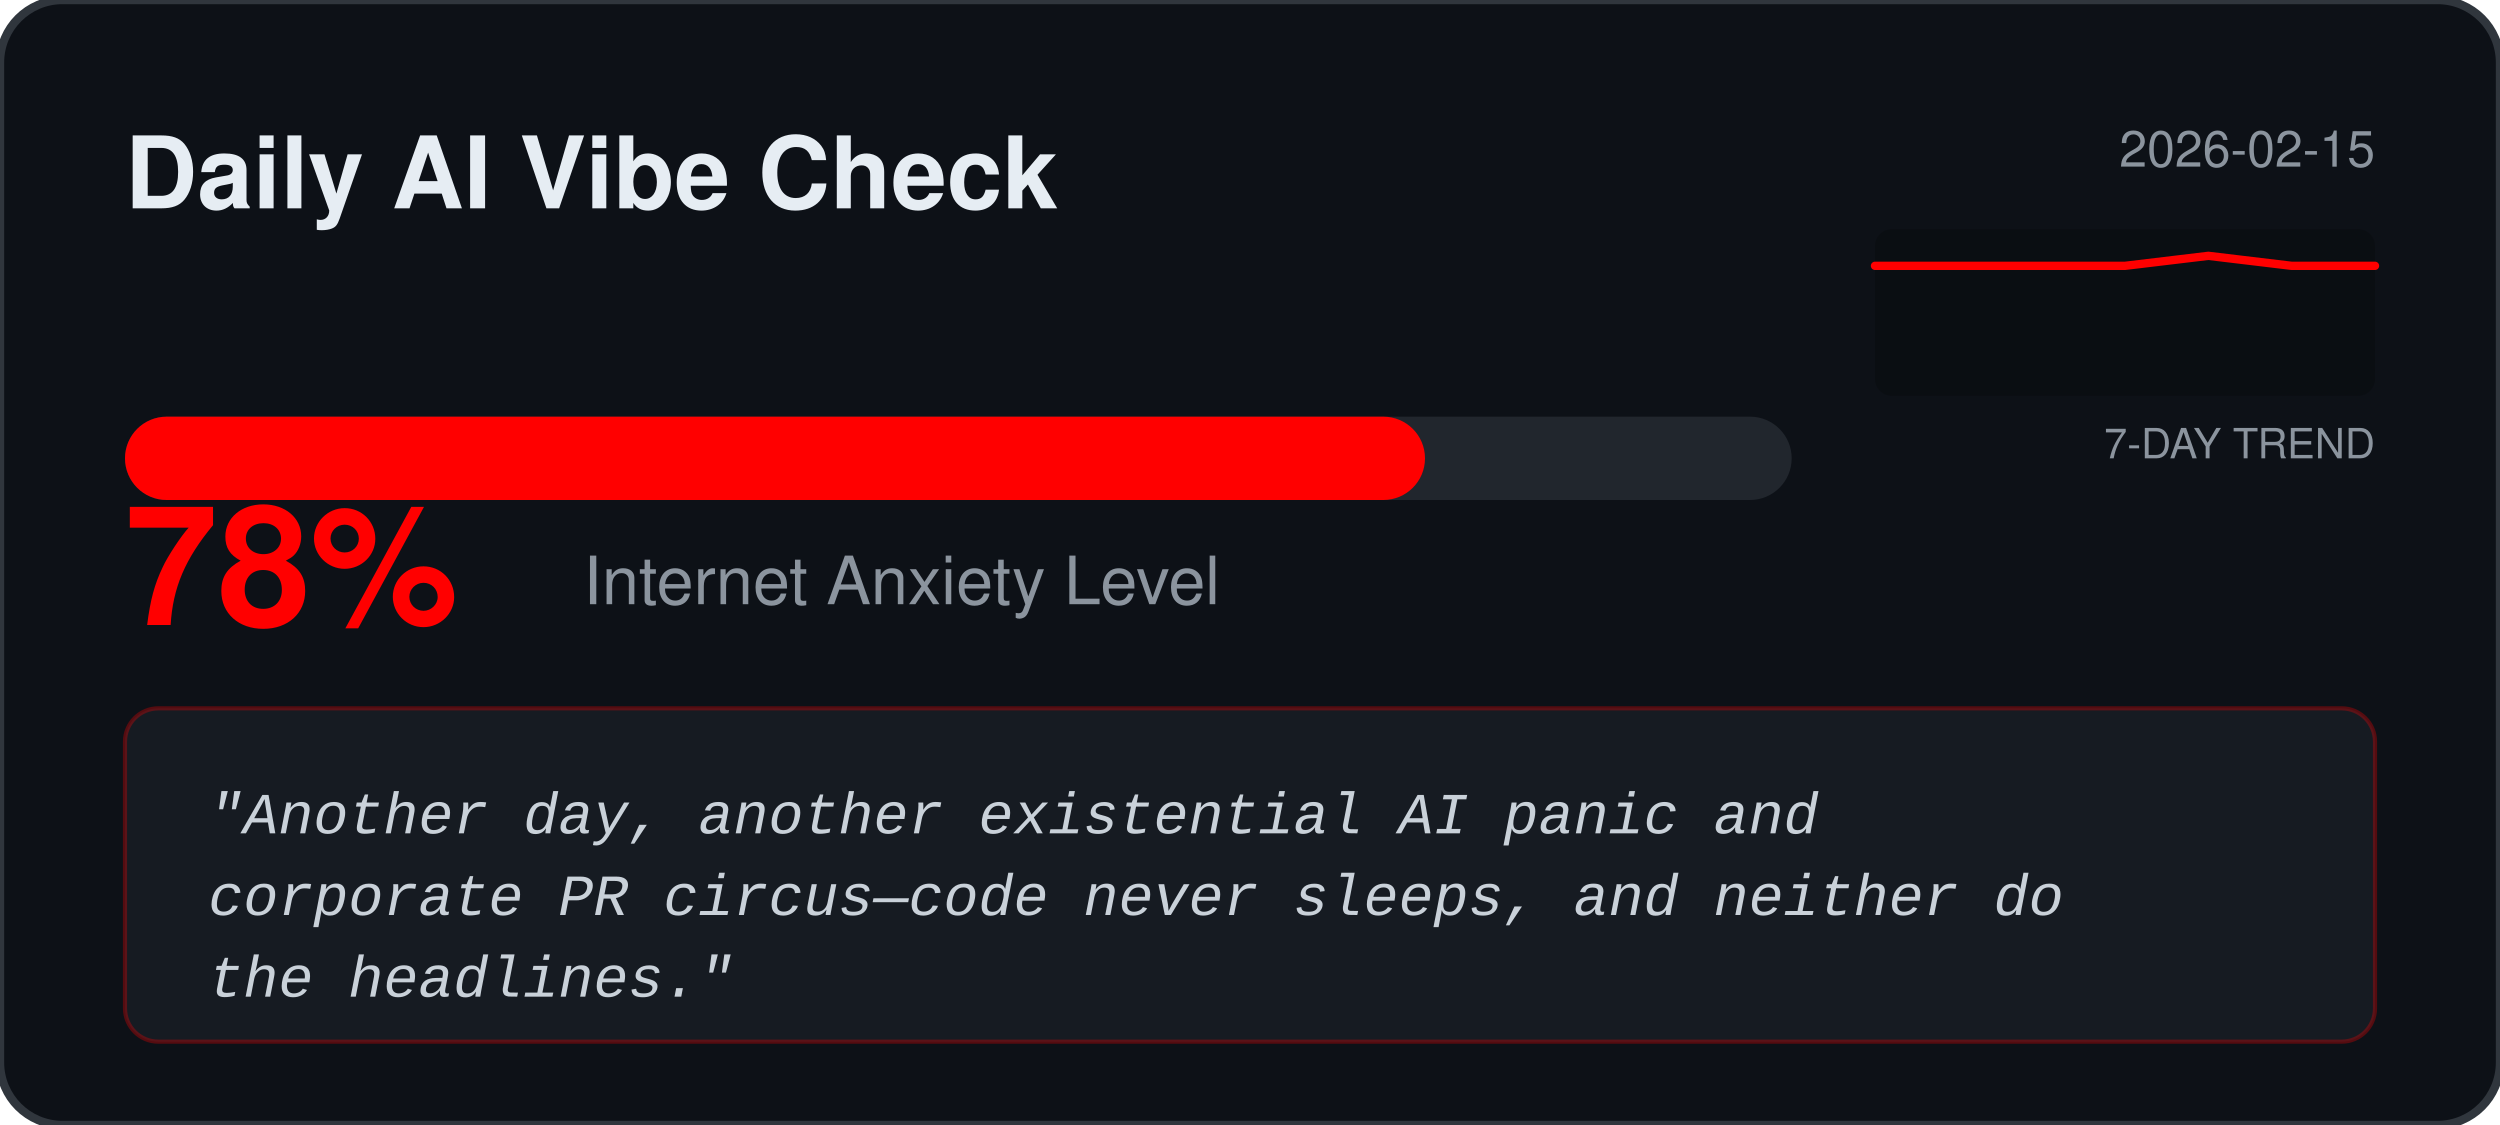
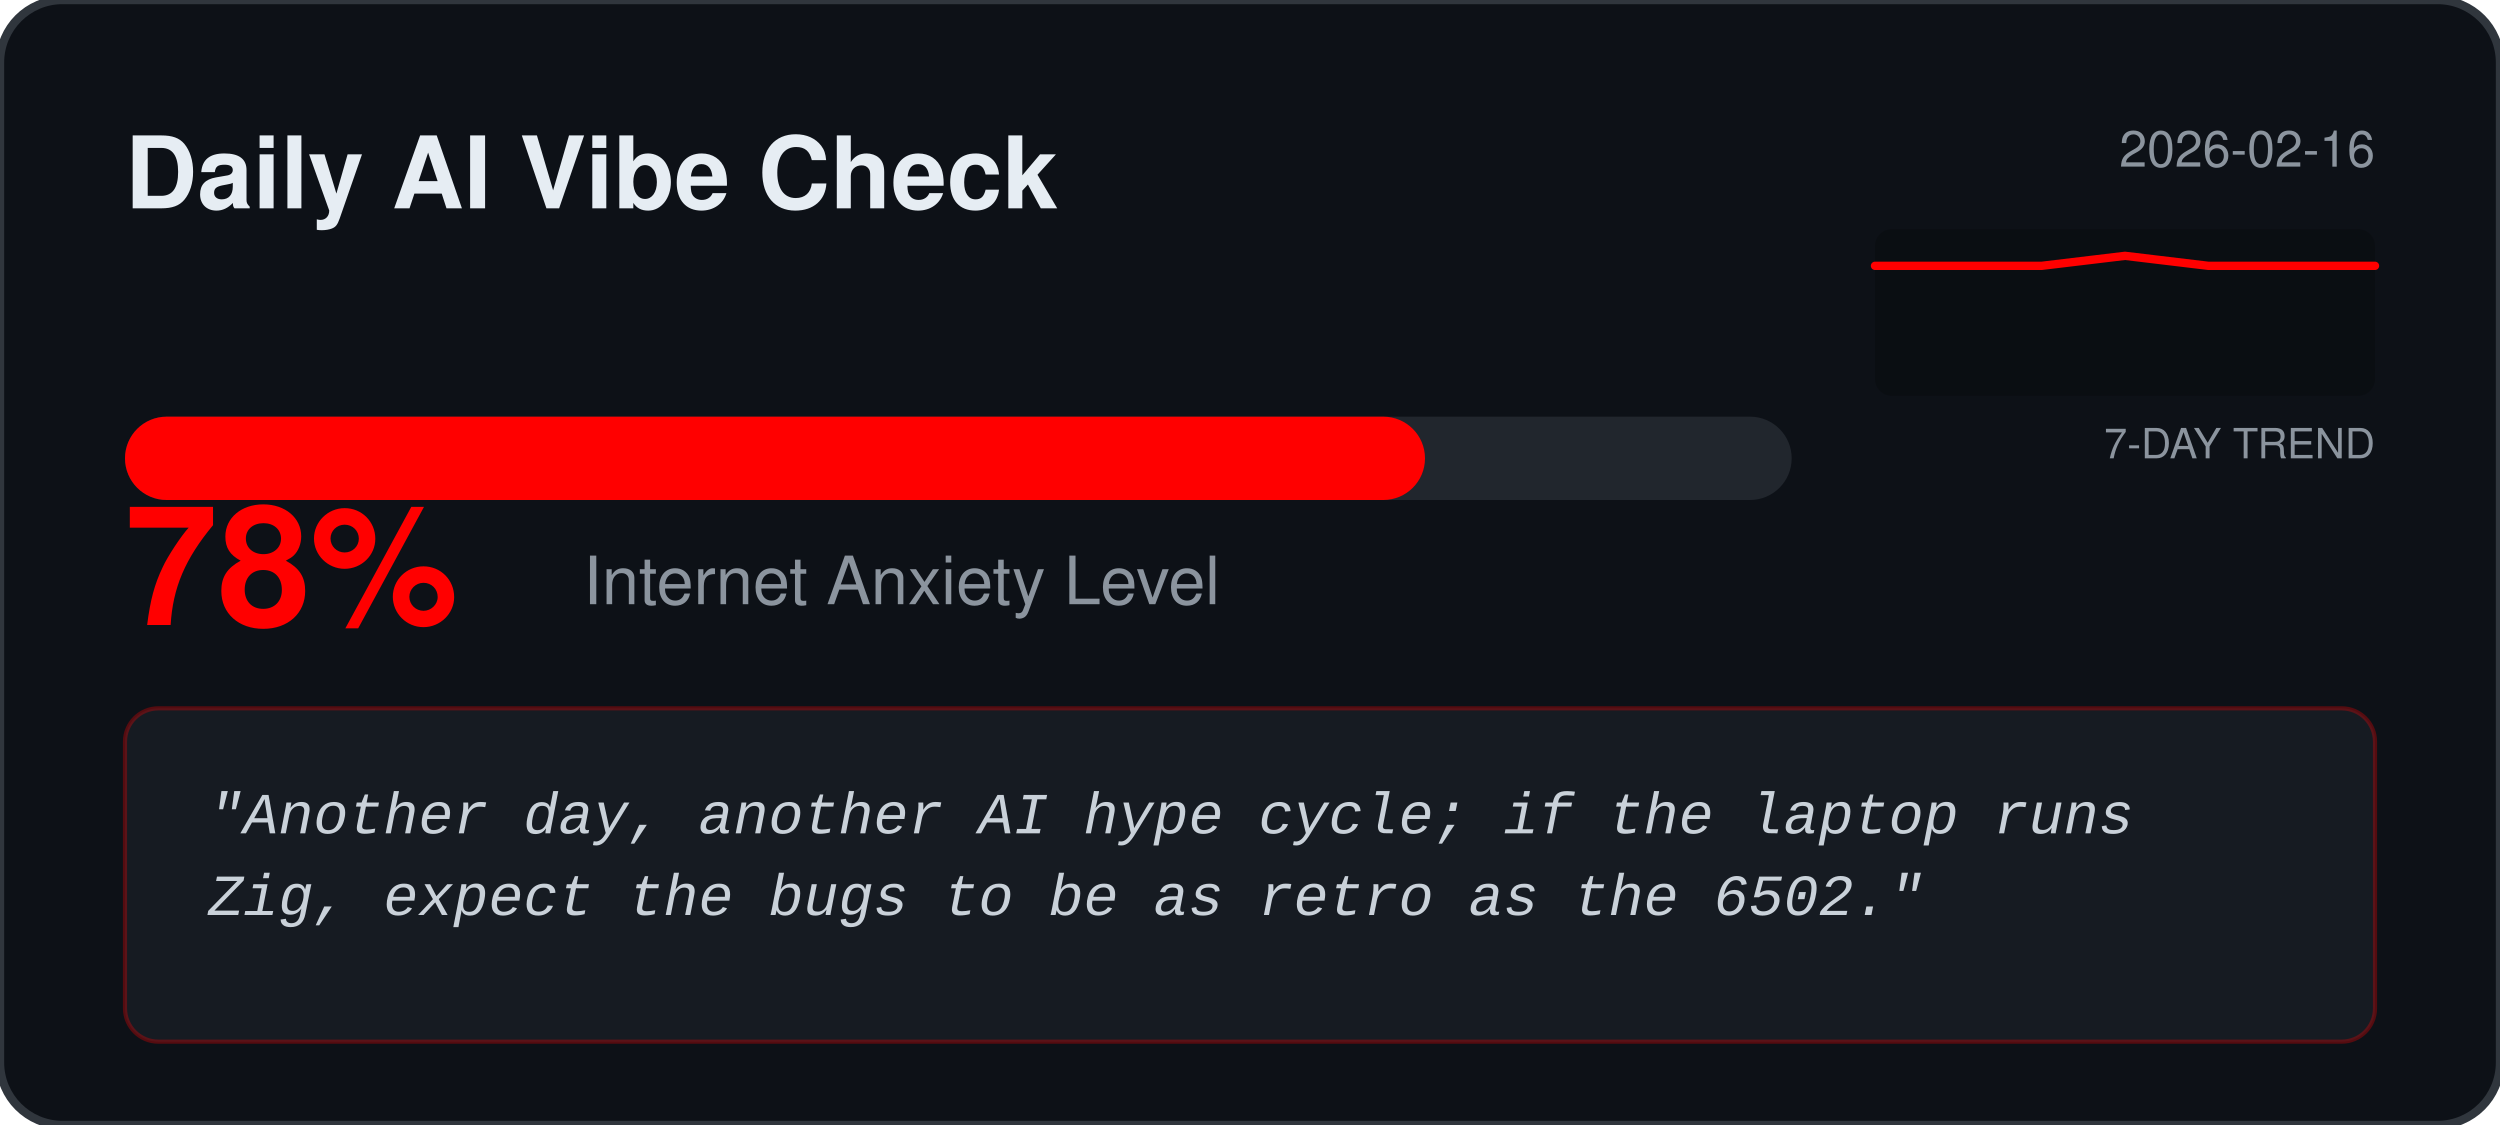
<svg xmlns="http://www.w3.org/2000/svg" width="600" height="270" viewBox="0 0 600 270" fill="none">
  <rect width="600" height="270" rx="15" fill="#0D1117" stroke="#30363D" stroke-width="2" />
  <text x="30" y="50" fill="#E6EDF3" font-family="Segoe UI, Helvetica, sans-serif" font-weight="bold" font-size="24">Daily AI Vibe Check</text>
-   <text x="570" y="40" fill="#8B949E" font-family="Segoe UI, Helvetica, sans-serif" font-size="12" text-anchor="end">2026-02-15</text>
+   <text x="570" y="40" fill="#8B949E" font-family="Segoe UI, Helvetica, sans-serif" font-size="12" text-anchor="end">2026-02-16</text>
  <rect x="450" y="55" width="120" height="40" fill="#000000" fill-opacity="0.2" rx="4" />
  <text x="570" y="110" fill="#8B949E" font-family="Segoe UI, Helvetica, sans-serif" font-size="10" text-anchor="end">7-DAY TREND</text>
-   <polyline points="450.0,63.8 470.0,63.8 490.0,63.8 510.0,63.8 530.0,61.4 550.0,63.8 570.0,63.8" fill="none" stroke="#FF0000" stroke-width="2" stroke-linecap="round" stroke-linejoin="round" />
+   <polyline points="450.0,63.8 470.0,63.8 490.0,63.8 510.0,61.4 530.0,63.8 550.0,63.8 570.0,63.8" fill="none" stroke="#FF0000" stroke-width="2" stroke-linecap="round" stroke-linejoin="round" />
  <rect x="30" y="100" width="400" height="20" rx="10" fill="#21262D" />
  <rect x="30" y="100" width="312.0" height="20" rx="10" fill="#FF0000" />
  <text x="30" y="150" fill="#FF0000" font-family="Segoe UI, Helvetica, sans-serif" font-weight="bold" font-size="40">78%</text>
  <text x="140" y="145" fill="#8B949E" font-family="Segoe UI, Helvetica, sans-serif" font-size="16">Internet Anxiety Level</text>
  <rect x="30" y="170" width="540" height="80" rx="8" fill="#161B22" stroke="#FF0000" stroke-opacity="0.3" />
  <text x="50" y="200" fill="#C9D1D9" font-family="Courier New, monospace" font-size="14" font-style="italic">
-     <tspan x="50" dy="0">"Another day, another existential AI panic and</tspan>
-     <tspan x="50" dy="1.4em">corporate PR circus—code never sleeps, and neither do</tspan>
-     <tspan x="50" dy="1.4em">the headlines."</tspan>
+     <tspan x="50" dy="0">"Another day, another AI hype cycle; if the laptop runs</tspan>
+     <tspan x="50" dy="1.4em">Zig, expect the bugs to be as retro as the 6502."</tspan>
  </text>
</svg>
